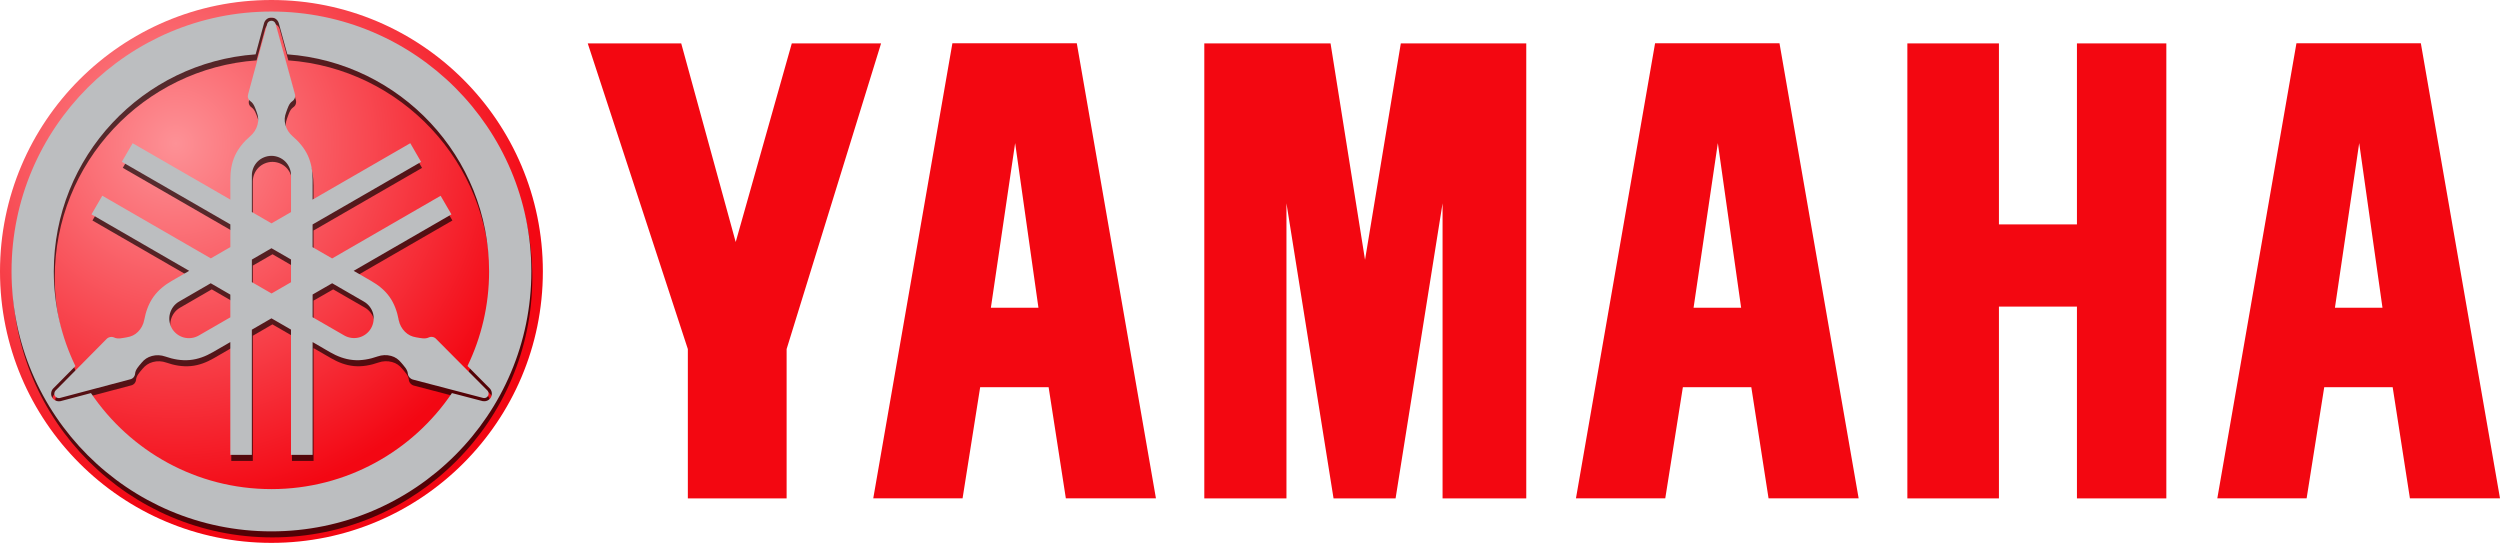
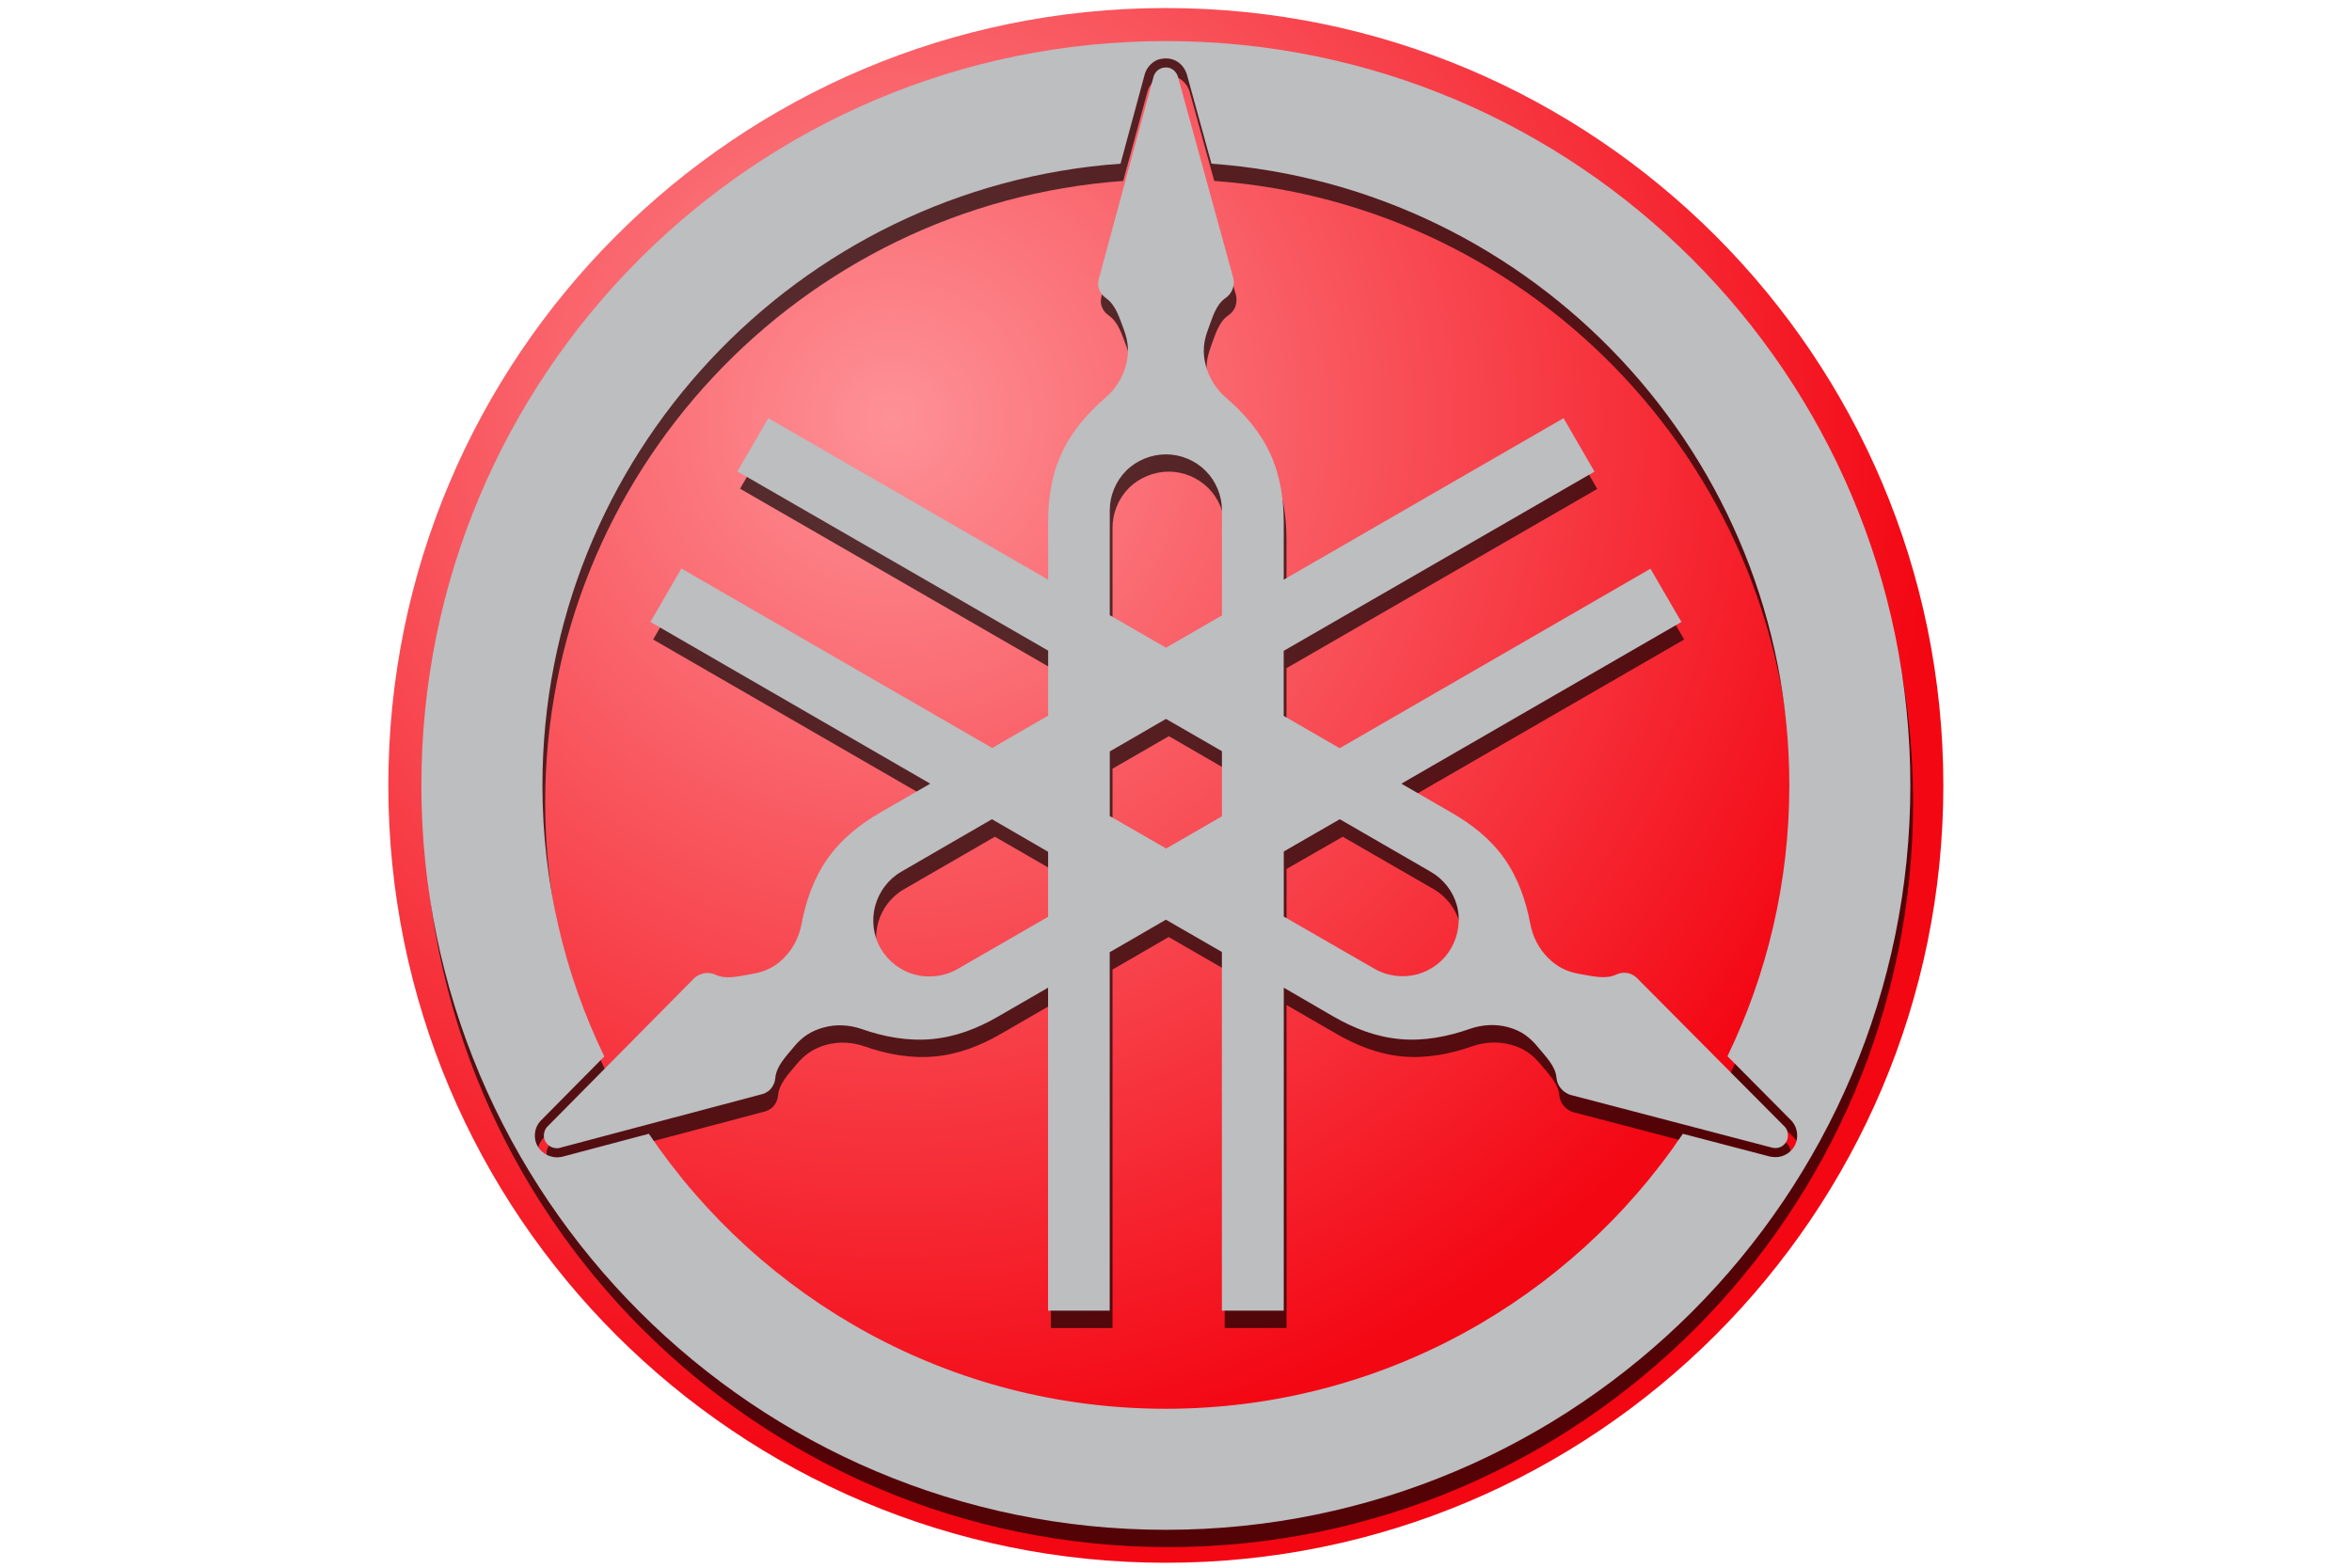
- <svg xmlns="http://www.w3.org/2000/svg" width="3684.109" height="800.001" viewBox="-1350.225 -293.2 3684.109 800.001">
-   <radialGradient id="a" cx="-5080.898" cy="2814.838" r="400.01" gradientTransform="matrix(1.3475 0 0 -1.3475 5755.38 3711.265)" gradientUnits="userSpaceOnUse">
+ <svg xmlns="http://www.w3.org/2000/svg" height="800" viewBox="-1550 -244 1210 700" width="1200">
+   <radialGradient cx="-5080.898" cy="2814.838" gradientTransform="matrix(1.3475 0 0 -1.3475 5755.38 3711.265)" gradientUnits="userSpaceOnUse" id="a" r="400.01">
    <stop offset="0" stop-color="#fd9196" />
    <stop offset="1" stop-color="#f30713" />
  </radialGradient>
-   <path fill="url(#a)" d="M-950.231-293.2c-220.808 0-399.994 179.186-399.994 399.994s179.198 400.007 399.994 400.007c220.82 0 399.994-179.198 399.994-400.007 0-220.808-179.174-399.994-399.994-399.994z" />
-   <path opacity=".66" d="M-948.877-267.31c-211.4 0-382.956 171.543-382.956 382.968 0 211.4 171.556 383.076 382.956 383.076 211.412 0 383.089-171.664 383.089-383.076 0-211.424-171.677-382.968-383.089-382.968zm.121 8.9c2.225 0 4.523.701 6.312 1.982 1.983 1.403 3.422 3.374 4.22 5.611v.121l.109.121 12.771 46.338c166.078 12.056 297.281 150.744 297.281 319.894 0 49.917-11.452 97.247-31.827 139.401l32.879 33.121.121.121.121.108c1.632 1.898 2.491 4.1 2.685 6.337.206 2.249-.218 4.618-1.415 6.65a10.963 10.963 0 0 1-5.03 4.57c-2.165.992-4.521 1.232-6.796.811h-.339l-45.177-11.813c-57.694 85.35-155.389 141.507-266.035 141.507-110.634 0-208.256-56.157-265.913-141.506l-45.044 11.946h-.363c-2.527.461-4.837-.048-6.784-.942a11.145 11.145 0 0 1-5.031-4.57c-1.1-1.911-1.632-4.293-1.402-6.529.218-2.249 1.052-4.427 2.696-6.338l.109-.119.121-.109 32.771-33.121c-20.412-42.202-31.827-89.545-31.827-139.522 0-169.197 131.215-307.945 297.389-319.894l12.54-46.218.109-.242v-.121a11.543 11.543 0 0 1 4.22-5.611c2.018-1.428 4.292-1.984 6.529-1.984zm0 4.668c-1.354 0-2.757.387-3.87 1.185a6.755 6.755 0 0 0-2.442 3.277l-27.861 102.991c-.714 2.007-1.017 4.426-.363 6.444.665 2.008 1.886 3.604 3.64 4.802 4.994 3.445 6.881 9.951 9.239 16.264 2.346 6.312 2.733 11.742 1.052 18.271-1.693 6.519-5.429 12.455-10.544 16.846-9.189 7.872-17.438 17.376-22.577 28.55-5.139 11.186-6.905 23.145-6.905 35.237V9.837l-143.96-83.087-15.926 27.377 159.886 92.229v33.472l-28.792 16.628-159.875-92.351-15.925 27.631 143.96 83.101-25.757 14.873c-10.472 6.021-19.819 13.593-26.917 23.629-7.11 10.049-11.367 21.947-13.58 33.822-1.246 6.627-4.426 12.843-9.251 17.559-4.801 4.716-9.747 6.953-16.397 8.064-6.626 1.102-13.108 2.951-18.598.363-1.898-.895-4.002-1.161-6.07-.714-2.068.424-4.124 1.561-5.514 3.156l-75.01 75.965c-.895 1.016-1.522 2.395-1.645 3.749-.133 1.354.146 2.562.822 3.748.677 1.173 1.681 2.236 2.927 2.806a6.656 6.656 0 0 0 3.966.472l103.233-27.39c2.08-.362 4.208-1.354 5.611-2.926 1.415-1.572 2.297-3.507 2.467-5.611.483-6.069 5.188-10.835 9.48-16.034 4.305-5.176 8.852-8.271 15.333-10.072 6.494-1.803 13.423-1.402 19.795.834 11.403 4.015 23.798 6.288 36.036 5.15 12.262-1.137 23.483-5.55 33.943-11.597l25.757-14.886V386.02h31.729V201.562l28.901-16.735 28.804 16.614V386.02h31.815V219.798l25.757 14.886c10.472 6.034 21.694 10.46 33.943 11.597 12.262 1.125 24.645-1.28 36.048-5.296 6.36-2.226 13.411-2.491 19.892-.701 6.481 1.813 10.811 4.909 15.091 10.062 4.281 5.199 9.118 9.867 9.589 15.914.181 2.104 1.052 4.038 2.467 5.623 1.415 1.584 3.422 2.89 5.502 3.275l103.342 27.052a6.72 6.72 0 0 0 3.979-.459c1.245-.568 2.237-1.524 2.914-2.697a6.46 6.46 0 0 0 .822-3.869c-.133-1.354-.641-2.721-1.536-3.761l-75.263-75.711c-1.367-1.597-3.326-2.95-5.381-3.387-2.08-.436-4.185-.218-6.083.701-5.502 2.601-11.959.871-18.599-.242-6.65-1.111-11.597-3.458-16.396-8.174-4.813-4.739-8.005-10.956-9.25-17.559-2.213-11.923-6.337-23.798-13.447-33.835-7.122-10.062-16.675-17.485-27.159-23.508l-25.624-14.873 143.96-83.101-15.914-27.498-159.874 92.338-28.805-16.614V46.489l159.887-92.24L-744.2-73.25-888.161 9.849v-29.723c0-12.104-1.874-24.053-7.001-35.237-5.151-11.174-13.422-20.678-22.601-28.55-5.115-4.391-8.839-10.327-10.533-16.846-1.681-6.518-1.185-11.959 1.161-18.271 2.37-6.3 4.002-12.83 9.021-16.264 1.729-1.209 3.096-2.793 3.736-4.802.665-2.007.713-4.438 0-6.444l-28.32-102.991c-.448-1.294-1.232-2.491-2.334-3.277-1.076-.799-2.358-1.186-3.724-1.186zm0 199.09c7.546 0 15.019 3.096 20.364 8.44 5.357 5.345 8.44 12.817 8.44 20.363v54.077l-28.804 16.615-28.901-16.736V-25.85c0-7.546 3.083-15.007 8.417-20.363 5.344-5.355 12.926-8.439 20.484-8.439zm.121 136.125l28.683 16.627v33.46l-28.683 16.627-29.022-16.748V98.196l29.022-16.723zm-89.533 51.743l28.792 16.615v33.472l-46.689 26.918c-6.542 3.772-14.583 4.765-21.899 2.817-7.304-1.972-13.761-6.93-17.546-13.458-3.773-6.53-4.764-14.584-2.805-21.889 1.959-7.328 6.796-13.677 13.35-17.438l46.797-27.037zm178.944 0l46.701 26.918c6.53 3.772 11.488 10.122 13.459 17.438 1.971 7.305.858 15.454-2.927 21.996-3.771 6.519-10.267 11.379-17.558 13.338-7.304 1.936-15.225.943-21.767-2.806l-46.822-27.038v-33.255l28.914-16.591z" />
-   <radialGradient id="b" cx="-4371.346" cy="1683.944" r="574.681" gradientTransform="rotate(-45 -6908.361 5608.65) scale(1.6347 -1.4815)" gradientUnits="userSpaceOnUse">
+   <path d="M-950.231-293.2c-220.808 0-399.994 179.186-399.994 399.994s179.198 400.007 399.994 400.007c220.82 0 399.994-179.198 399.994-400.007 0-220.808-179.174-399.994-399.994-399.994z" fill="url(#a)" />
+   <path d="M-948.877-267.31c-211.4 0-382.956 171.543-382.956 382.968 0 211.4 171.556 383.076 382.956 383.076 211.412 0 383.089-171.664 383.089-383.076 0-211.424-171.677-382.968-383.089-382.968zm.121 8.9c2.225 0 4.523.701 6.312 1.982 1.983 1.403 3.422 3.374 4.22 5.611v.121l.109.121 12.771 46.338c166.078 12.056 297.281 150.744 297.281 319.894 0 49.917-11.452 97.247-31.827 139.401l32.879 33.121.121.121.121.108c1.632 1.898 2.491 4.1 2.685 6.337.206 2.249-.218 4.618-1.415 6.65a10.963 10.963 0 0 1-5.03 4.57c-2.165.992-4.521 1.232-6.796.811h-.339l-45.177-11.813c-57.694 85.35-155.389 141.507-266.035 141.507-110.634 0-208.256-56.157-265.913-141.506l-45.044 11.946h-.363c-2.527.461-4.837-.048-6.784-.942a11.145 11.145 0 0 1-5.031-4.57c-1.1-1.911-1.632-4.293-1.402-6.529.218-2.249 1.052-4.427 2.696-6.338l.109-.119.121-.109 32.771-33.121c-20.412-42.202-31.827-89.545-31.827-139.522 0-169.197 131.215-307.945 297.389-319.894l12.54-46.218.109-.242v-.121a11.543 11.543 0 0 1 4.22-5.611c2.018-1.428 4.292-1.984 6.529-1.984zm0 4.668c-1.354 0-2.757.387-3.87 1.185a6.755 6.755 0 0 0-2.442 3.277l-27.861 102.991c-.714 2.007-1.017 4.426-.363 6.444.665 2.008 1.886 3.604 3.64 4.802 4.994 3.445 6.881 9.951 9.239 16.264 2.346 6.312 2.733 11.742 1.052 18.271-1.693 6.519-5.429 12.455-10.544 16.846-9.189 7.872-17.438 17.376-22.577 28.55-5.139 11.186-6.905 23.145-6.905 35.237V9.837l-143.96-83.087-15.926 27.377 159.886 92.229v33.472l-28.792 16.628-159.875-92.351-15.925 27.631 143.96 83.101-25.757 14.873c-10.472 6.021-19.819 13.593-26.917 23.629-7.11 10.049-11.367 21.947-13.58 33.822-1.246 6.627-4.426 12.843-9.251 17.559-4.801 4.716-9.747 6.953-16.397 8.064-6.626 1.102-13.108 2.951-18.598.363-1.898-.895-4.002-1.161-6.07-.714-2.068.424-4.124 1.561-5.514 3.156l-75.01 75.965c-.895 1.016-1.522 2.395-1.645 3.749-.133 1.354.146 2.562.822 3.748.677 1.173 1.681 2.236 2.927 2.806a6.656 6.656 0 0 0 3.966.472l103.233-27.39c2.08-.362 4.208-1.354 5.611-2.926 1.415-1.572 2.297-3.507 2.467-5.611.483-6.069 5.188-10.835 9.48-16.034 4.305-5.176 8.852-8.271 15.333-10.072 6.494-1.803 13.423-1.402 19.795.834 11.403 4.015 23.798 6.288 36.036 5.15 12.262-1.137 23.483-5.55 33.943-11.597l25.757-14.886V386.02h31.729V201.562l28.901-16.735 28.804 16.614V386.02h31.815V219.798l25.757 14.886c10.472 6.034 21.694 10.46 33.943 11.597 12.262 1.125 24.645-1.28 36.048-5.296 6.36-2.226 13.411-2.491 19.892-.701 6.481 1.813 10.811 4.909 15.091 10.062 4.281 5.199 9.118 9.867 9.589 15.914.181 2.104 1.052 4.038 2.467 5.623 1.415 1.584 3.422 2.89 5.502 3.275l103.342 27.052a6.72 6.72 0 0 0 3.979-.459c1.245-.568 2.237-1.524 2.914-2.697a6.46 6.46 0 0 0 .822-3.869c-.133-1.354-.641-2.721-1.536-3.761l-75.263-75.711c-1.367-1.597-3.326-2.95-5.381-3.387-2.08-.436-4.185-.218-6.083.701-5.502 2.601-11.959.871-18.599-.242-6.65-1.111-11.597-3.458-16.396-8.174-4.813-4.739-8.005-10.956-9.25-17.559-2.213-11.923-6.337-23.798-13.447-33.835-7.122-10.062-16.675-17.485-27.159-23.508l-25.624-14.873 143.96-83.101-15.914-27.498-159.874 92.338-28.805-16.614V46.489l159.887-92.24L-744.2-73.25-888.161 9.849v-29.723c0-12.104-1.874-24.053-7.001-35.237-5.151-11.174-13.422-20.678-22.601-28.55-5.115-4.391-8.839-10.327-10.533-16.846-1.681-6.518-1.185-11.959 1.161-18.271 2.37-6.3 4.002-12.83 9.021-16.264 1.729-1.209 3.096-2.793 3.736-4.802.665-2.007.713-4.438 0-6.444l-28.32-102.991c-.448-1.294-1.232-2.491-2.334-3.277-1.076-.799-2.358-1.186-3.724-1.186zm0 199.09c7.546 0 15.019 3.096 20.364 8.44 5.357 5.345 8.44 12.817 8.44 20.363v54.077l-28.804 16.615-28.901-16.736V-25.85c0-7.546 3.083-15.007 8.417-20.363 5.344-5.355 12.926-8.439 20.484-8.439zm.121 136.125l28.683 16.627v33.46l-28.683 16.627-29.022-16.748V98.196l29.022-16.723zm-89.533 51.743l28.792 16.615v33.472l-46.689 26.918c-6.542 3.772-14.583 4.765-21.899 2.817-7.304-1.972-13.761-6.93-17.546-13.458-3.773-6.53-4.764-14.584-2.805-21.889 1.959-7.328 6.796-13.677 13.35-17.438l46.797-27.037zm178.944 0l46.701 26.918c6.53 3.772 11.488 10.122 13.459 17.438 1.971 7.305.858 15.454-2.927 21.996-3.771 6.519-10.267 11.379-17.558 13.338-7.304 1.936-15.225.943-21.767-2.806l-46.822-27.038v-33.255l28.914-16.591z" opacity=".66" />
+   <radialGradient cx="-4371.346" cy="1683.944" gradientTransform="rotate(-45 -6908.361 5608.65) scale(1.6347 -1.4815)" gradientUnits="userSpaceOnUse" id="b" r="574.681">
    <stop offset=".048" stop-color="#e4ebee" />
    <stop offset=".272" stop-color="#f5f8f9" />
    <stop offset=".467" stop-color="#fff" />
    <stop offset=".752" stop-color="#bfc1c3" />
    <stop offset=".867" stop-color="#dce0e6" />
    <stop offset=".905" stop-color="#e2e6ed" />
    <stop offset="1" stop-color="#bcbec0" />
  </radialGradient>
-   <path fill="url(#b)" d="M-950.268-276.198c-211.412 0-382.956 171.531-382.956 382.956s171.544 383.089 382.956 383.089c211.424 0 383.064-171.664 383.064-383.089.001-211.425-171.651-382.956-383.064-382.956zm.109 8.888c2.213 0 4.522.701 6.312 1.995a11.556 11.556 0 0 1 4.208 5.623v.109l.121.133 12.758 46.338c166.078 12.044 297.292 150.744 297.292 319.869 0 49.918-11.452 97.224-31.827 139.401l32.891 33.134.109.108.121.12c1.621 1.898 2.479 4.088 2.685 6.312.23 2.262-.218 4.632-1.391 6.663a11.088 11.088 0 0 1-5.03 4.57 11.096 11.096 0 0 1-6.784.822h-.363l-45.177-11.827c-57.681 85.349-155.388 141.506-266.021 141.506-110.658 0-208.269-56.157-265.938-141.506l-45.044 11.947h-.363c-2.527.46-4.837-.048-6.784-.942-2.152-.992-3.895-2.588-5.03-4.57-1.101-1.888-1.633-4.281-1.391-6.53.193-2.237 1.052-4.426 2.685-6.336l.121-.109.121-.12 32.771-33.122c-20.424-42.189-31.839-89.544-31.839-139.521 0-169.209 131.239-307.946 297.414-319.869l12.516-46.242.109-.242v-.108c.798-2.262 2.237-4.221 4.208-5.623 2.017-1.439 4.315-1.983 6.54-1.983zm0 4.68c-1.367 0-2.757.387-3.87 1.173a6.728 6.728 0 0 0-2.442 3.276l-27.861 102.992c-.702 2.007-1.004 4.329-.351 6.336.665 2.007 1.898 3.712 3.627 4.897 5.006 3.458 6.881 9.952 9.251 16.275 2.358 6.301 2.733 11.742 1.052 18.261-1.668 6.529-5.538 12.467-10.653 16.845-9.178 7.872-17.329 17.389-22.468 28.55-5.151 11.187-6.893 23.146-6.893 35.25V.948l-143.973-83.1-15.914 27.377 159.886 92.229v33.46l-28.804 16.627-159.888-92.349-15.926 27.499 143.961 83.22-25.745 14.874c-10.472 6.034-19.928 13.593-27.039 23.63-7.123 10.035-11.246 21.936-13.458 33.835-1.246 6.602-4.438 12.816-9.251 17.558-4.813 4.704-9.734 6.941-16.385 8.054-6.639 1.112-13.132 2.963-18.61.352a9.379 9.379 0 0 0-6.095-.689c-2.068.411-4.124 1.523-5.502 3.146l-75.13 75.952c-.896 1.039-1.403 2.405-1.536 3.761-.145 1.343.145 2.562.81 3.749a6.806 6.806 0 0 0 2.927 2.709c1.245.556 2.648.798 3.99.567l103.221-27.39c2.08-.387 4.208-1.343 5.623-2.927 1.391-1.584 2.285-3.507 2.467-5.61.472-6.07 5.175-10.848 9.468-16.035 4.293-5.212 8.84-8.271 15.333-10.061 6.494-1.813 13.423-1.402 19.771.822 11.415 4.003 23.798 6.287 36.06 5.127 12.237-1.124 23.472-5.515 33.932-11.562l25.757-14.886v166.198h31.718V192.639l28.913-16.736 28.792 16.615v184.566h31.839V210.886l25.624 14.886c10.484 6.022 21.803 10.438 34.052 11.562 12.262 1.16 24.646-1.245 36.061-5.261 6.348-2.226 13.397-2.624 19.892-.811 6.469 1.813 10.811 4.97 15.103 10.182 4.269 5.188 9.106 9.868 9.578 15.914.181 2.104 1.052 4.039 2.467 5.623 1.403 1.584 3.434 2.866 5.502 3.277l103.342 27.051c1.342.241 2.757.097 3.99-.46a6.636 6.636 0 0 0 2.926-2.721c.665-1.161.931-2.491.81-3.857-.133-1.366-.641-2.721-1.523-3.749l-75.263-75.723c-1.367-1.608-3.326-2.963-5.381-3.374-2.068-.437-4.184-.229-6.095.688-5.49 2.612-11.959.884-18.598-.229-6.651-1.137-11.572-3.482-16.385-8.199-4.812-4.716-7.993-10.932-9.25-17.534-2.225-11.923-6.349-23.82-13.459-33.834-7.11-10.062-16.675-17.485-27.147-23.531l-25.745-14.874 144.07-83.208-15.926-27.391-159.875 92.351-28.804-16.627V37.565l159.886-92.217-15.914-27.51L-889.577.937v-29.735c0-12.092-1.862-24.052-7.014-35.236-5.151-11.173-13.411-20.678-22.589-28.55-5.127-4.391-8.852-10.315-10.532-16.846-1.681-6.529-1.197-11.946 1.161-18.26 2.358-6.312 4.015-12.83 9.021-16.276 1.741-1.196 3.083-2.901 3.749-4.909.665-1.995.702-4.329 0-6.312l-28.32-103.003c-.459-1.282-1.354-2.491-2.455-3.29a5.998 5.998 0 0 0-3.603-1.15zm0 199.09c7.558 0 15.006 3.083 20.364 8.429 5.356 5.357 8.428 12.818 8.428 20.375V19.33l-28.792 16.627-28.913-16.749v-53.957c0-7.559 3.083-15.006 8.428-20.363 5.357-5.357 12.927-8.428 20.485-8.428zm0 136.125l28.792 16.614v33.483l-28.671 16.604-29.021-16.726V89.32l28.9-16.735zm-89.532 51.622l28.901 16.748v33.46l-46.701 26.93c-6.542 3.772-14.572 4.74-21.888 2.806-7.316-1.959-13.785-6.917-17.558-13.459-3.785-6.528-4.776-14.596-2.817-21.875 1.959-7.328 6.796-13.785 13.35-17.559l46.713-27.051zm178.956 0l46.81 27.051c6.554 3.772 11.5 10.108 13.459 17.426 1.971 7.315.737 15.466-3.047 21.996-3.773 6.53-10.134 11.391-17.45 13.35-7.292 1.937-15.333.943-21.875-2.829l-46.713-26.918v-33.472l28.816-16.604z" />
-   <path fill="#F30711" d="M-484.116-229.279L-336.588 221.2v220.034h145.557V221.2l139.208-450.479h-131.578l-82.664 292.734-80.294-292.734h-137.757zM424.485-229.279v670.514h121.07V6.391l69.387 434.845h91.418L775.603 6.391v434.845h123.344v-670.514h-184.87L661.341 89.684l-50.812-318.962-186.044-.001zM1460.543-229.279v670.514h134.951v-282.6h114.951v282.601h131.735v-670.514h-131.735V37.469h-114.951v-266.748h-134.951zM2033.906-229.412l-116.607 670.623h131.615l25.949-163.816h100.852l25.418 163.816h132.752L2217.24-229.412h-183.334zm92.484 147.068l34.307 242.61h-70.064l35.757-242.61zM1088.772-229.412L972.165 441.211h131.613l25.951-163.816h100.862l25.406 163.816h132.763l-116.644-670.623h-183.344zm92.484 147.068l34.318 242.61h-70.076l35.758-242.61zM53.26-229.412L-63.36 441.211H68.255l25.938-163.816h100.863l25.406 163.816h132.763L236.594-229.412H53.26zm92.471 147.068l34.33 242.61h-70.088l35.758-242.61z" />
+   <path d="M-950.268-276.198c-211.412 0-382.956 171.531-382.956 382.956s171.544 383.089 382.956 383.089c211.424 0 383.064-171.664 383.064-383.089.001-211.425-171.651-382.956-383.064-382.956zm.109 8.888c2.213 0 4.522.701 6.312 1.995a11.556 11.556 0 0 1 4.208 5.623v.109l.121.133 12.758 46.338c166.078 12.044 297.292 150.744 297.292 319.869 0 49.918-11.452 97.224-31.827 139.401l32.891 33.134.109.108.121.12c1.621 1.898 2.479 4.088 2.685 6.312.23 2.262-.218 4.632-1.391 6.663a11.088 11.088 0 0 1-5.03 4.57 11.096 11.096 0 0 1-6.784.822h-.363l-45.177-11.827c-57.681 85.349-155.388 141.506-266.021 141.506-110.658 0-208.269-56.157-265.938-141.506l-45.044 11.947h-.363c-2.527.46-4.837-.048-6.784-.942-2.152-.992-3.895-2.588-5.03-4.57-1.101-1.888-1.633-4.281-1.391-6.53.193-2.237 1.052-4.426 2.685-6.336l.121-.109.121-.12 32.771-33.122c-20.424-42.189-31.839-89.544-31.839-139.521 0-169.209 131.239-307.946 297.414-319.869l12.516-46.242.109-.242v-.108c.798-2.262 2.237-4.221 4.208-5.623 2.017-1.439 4.315-1.983 6.54-1.983zm0 4.68c-1.367 0-2.757.387-3.87 1.173a6.728 6.728 0 0 0-2.442 3.276l-27.861 102.992c-.702 2.007-1.004 4.329-.351 6.336.665 2.007 1.898 3.712 3.627 4.897 5.006 3.458 6.881 9.952 9.251 16.275 2.358 6.301 2.733 11.742 1.052 18.261-1.668 6.529-5.538 12.467-10.653 16.845-9.178 7.872-17.329 17.389-22.468 28.55-5.151 11.187-6.893 23.146-6.893 35.25V.948l-143.973-83.1-15.914 27.377 159.886 92.229v33.46l-28.804 16.627-159.888-92.349-15.926 27.499 143.961 83.22-25.745 14.874c-10.472 6.034-19.928 13.593-27.039 23.63-7.123 10.035-11.246 21.936-13.458 33.835-1.246 6.602-4.438 12.816-9.251 17.558-4.813 4.704-9.734 6.941-16.385 8.054-6.639 1.112-13.132 2.963-18.61.352a9.379 9.379 0 0 0-6.095-.689c-2.068.411-4.124 1.523-5.502 3.146l-75.13 75.952c-.896 1.039-1.403 2.405-1.536 3.761-.145 1.343.145 2.562.81 3.749a6.806 6.806 0 0 0 2.927 2.709c1.245.556 2.648.798 3.99.567l103.221-27.39c2.08-.387 4.208-1.343 5.623-2.927 1.391-1.584 2.285-3.507 2.467-5.61.472-6.07 5.175-10.848 9.468-16.035 4.293-5.212 8.84-8.271 15.333-10.061 6.494-1.813 13.423-1.402 19.771.822 11.415 4.003 23.798 6.287 36.06 5.127 12.237-1.124 23.472-5.515 33.932-11.562l25.757-14.886v166.198h31.718V192.639l28.913-16.736 28.792 16.615v184.566h31.839V210.886l25.624 14.886c10.484 6.022 21.803 10.438 34.052 11.562 12.262 1.16 24.646-1.245 36.061-5.261 6.348-2.226 13.397-2.624 19.892-.811 6.469 1.813 10.811 4.97 15.103 10.182 4.269 5.188 9.106 9.868 9.578 15.914.181 2.104 1.052 4.039 2.467 5.623 1.403 1.584 3.434 2.866 5.502 3.277l103.342 27.051c1.342.241 2.757.097 3.99-.46a6.636 6.636 0 0 0 2.926-2.721c.665-1.161.931-2.491.81-3.857-.133-1.366-.641-2.721-1.523-3.749l-75.263-75.723c-1.367-1.608-3.326-2.963-5.381-3.374-2.068-.437-4.184-.229-6.095.688-5.49 2.612-11.959.884-18.598-.229-6.651-1.137-11.572-3.482-16.385-8.199-4.812-4.716-7.993-10.932-9.25-17.534-2.225-11.923-6.349-23.82-13.459-33.834-7.11-10.062-16.675-17.485-27.147-23.531l-25.745-14.874 144.07-83.208-15.926-27.391-159.875 92.351-28.804-16.627V37.565l159.886-92.217-15.914-27.51L-889.577.937v-29.735c0-12.092-1.862-24.052-7.014-35.236-5.151-11.173-13.411-20.678-22.589-28.55-5.127-4.391-8.852-10.315-10.532-16.846-1.681-6.529-1.197-11.946 1.161-18.26 2.358-6.312 4.015-12.83 9.021-16.276 1.741-1.196 3.083-2.901 3.749-4.909.665-1.995.702-4.329 0-6.312l-28.32-103.003c-.459-1.282-1.354-2.491-2.455-3.29a5.998 5.998 0 0 0-3.603-1.15zm0 199.09c7.558 0 15.006 3.083 20.364 8.429 5.356 5.357 8.428 12.818 8.428 20.375V19.33l-28.792 16.627-28.913-16.749v-53.957c0-7.559 3.083-15.006 8.428-20.363 5.357-5.357 12.927-8.428 20.485-8.428zm0 136.125l28.792 16.614v33.483l-28.671 16.604-29.021-16.726V89.32l28.9-16.735zm-89.532 51.622l28.901 16.748v33.46l-46.701 26.93c-6.542 3.772-14.572 4.74-21.888 2.806-7.316-1.959-13.785-6.917-17.558-13.459-3.785-6.528-4.776-14.596-2.817-21.875 1.959-7.328 6.796-13.785 13.35-17.559l46.713-27.051zm178.956 0l46.81 27.051c6.554 3.772 11.5 10.108 13.459 17.426 1.971 7.315.737 15.466-3.047 21.996-3.773 6.53-10.134 11.391-17.45 13.35-7.292 1.937-15.333.943-21.875-2.829l-46.713-26.918v-33.472l28.816-16.604z" fill="url(#b)" />
</svg>
